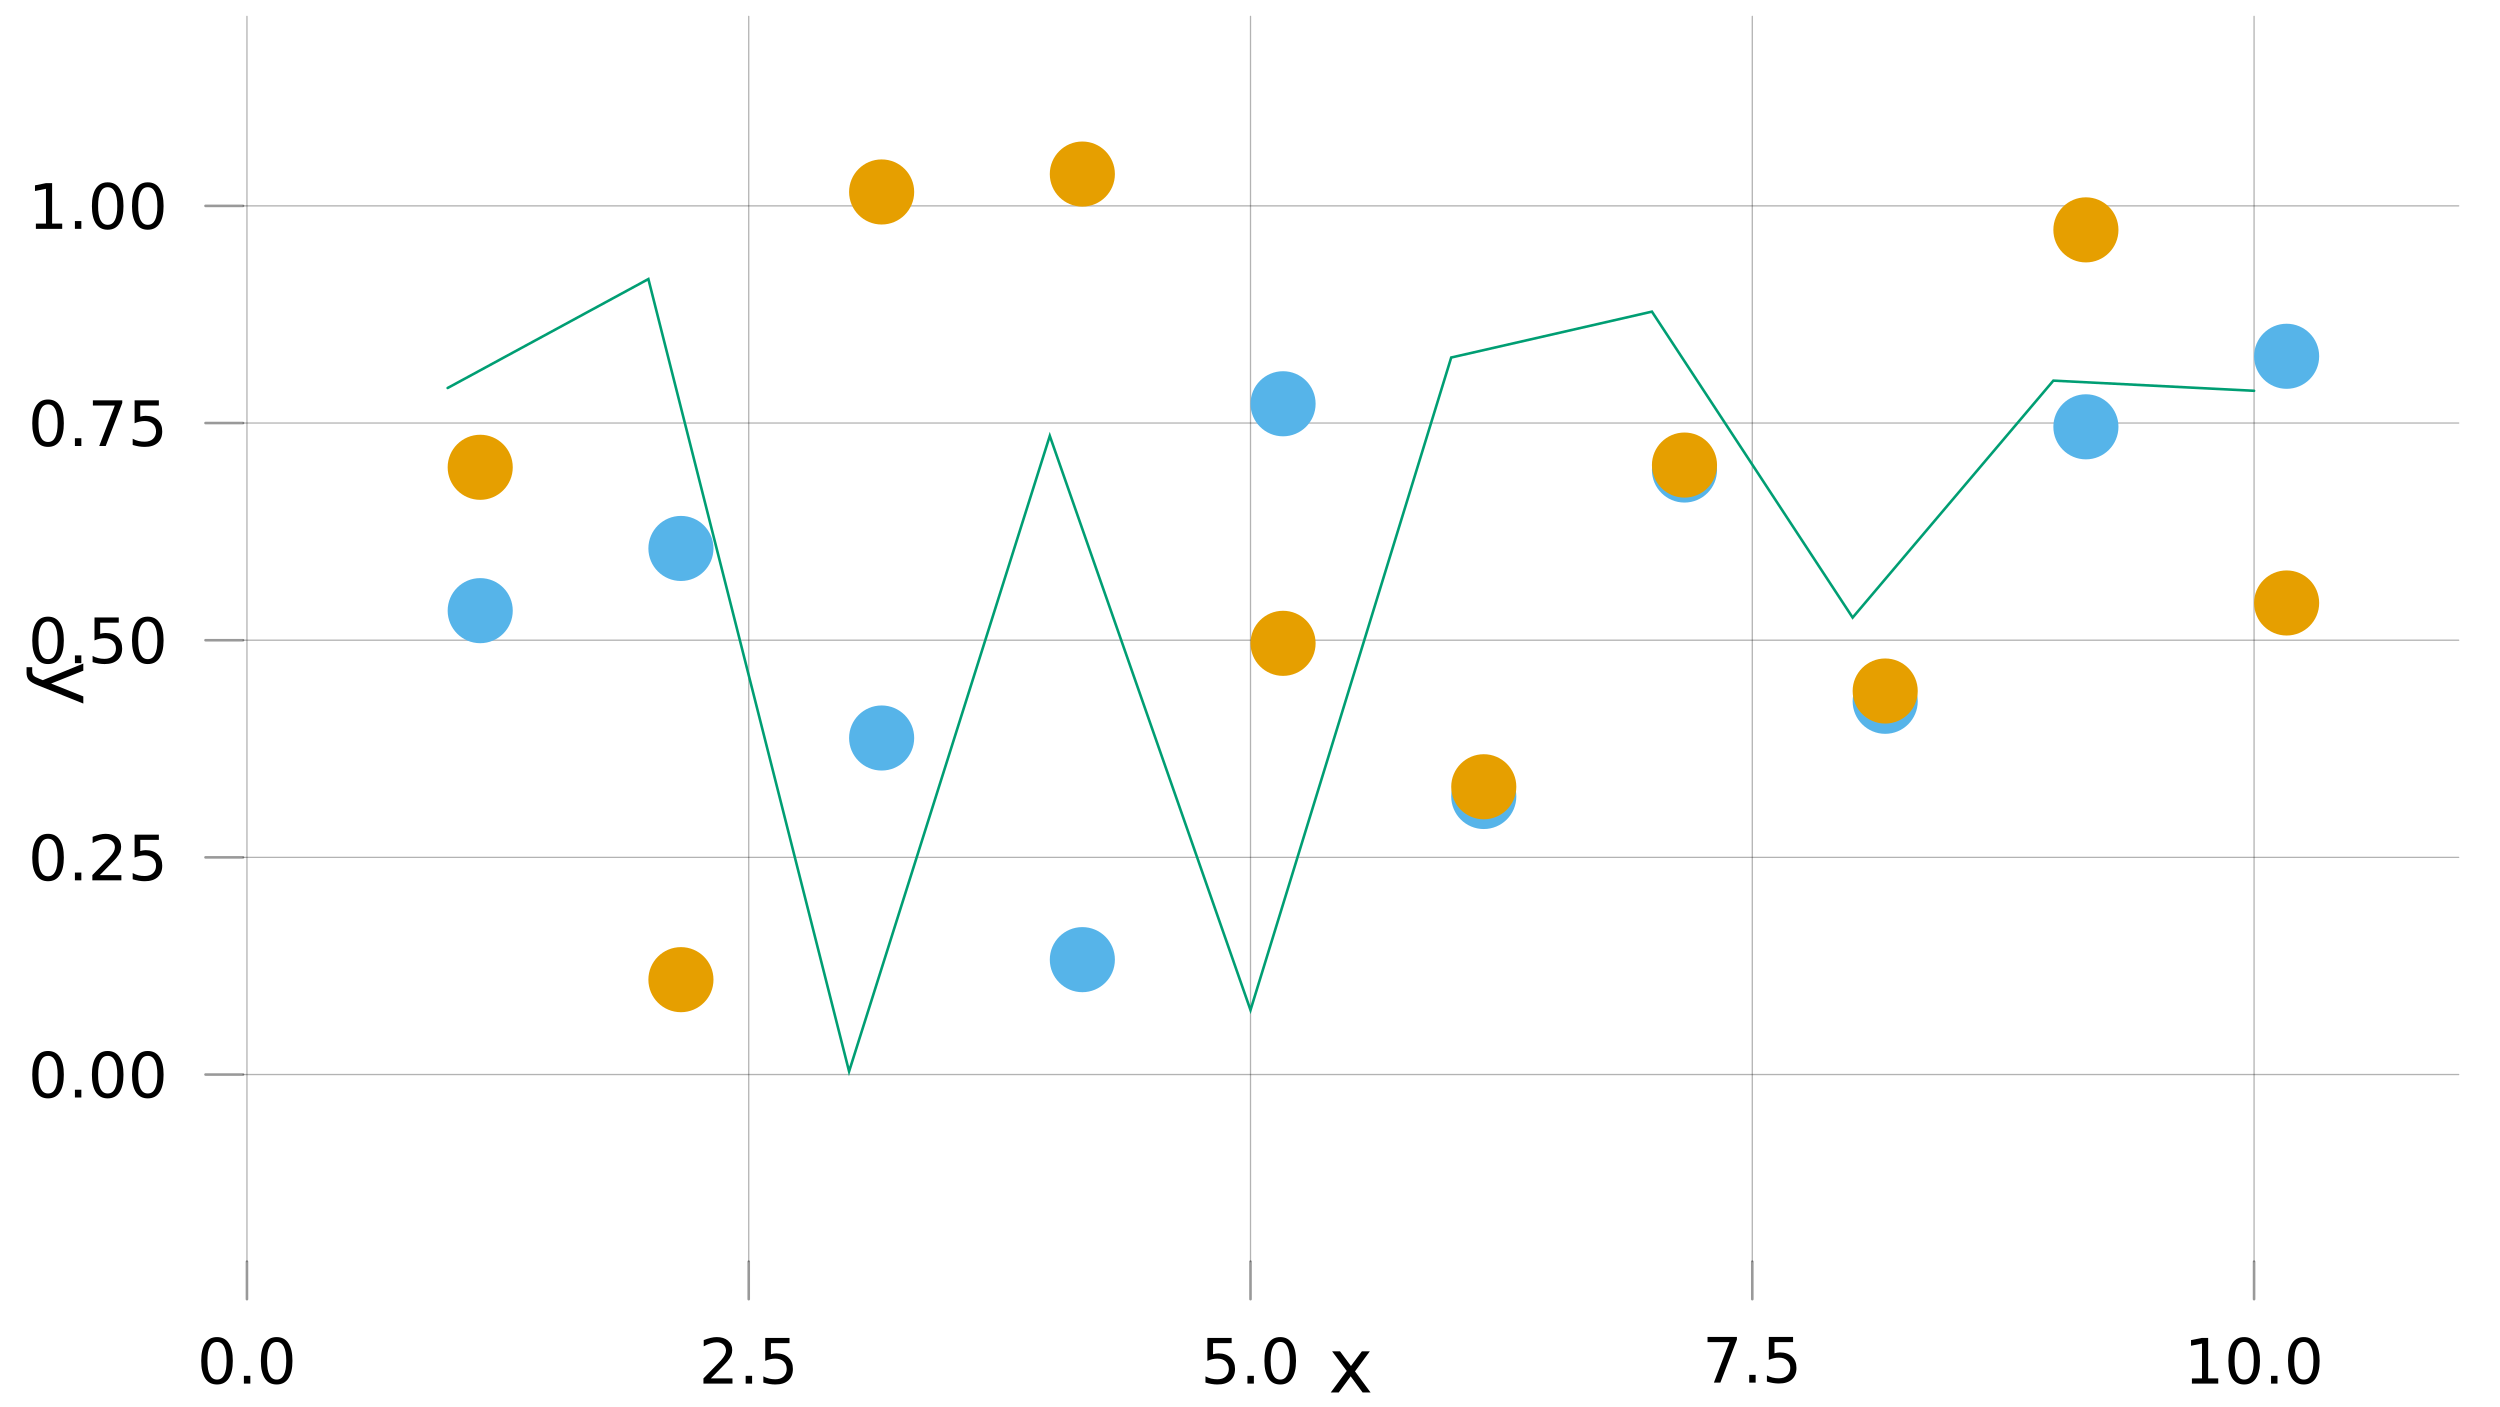
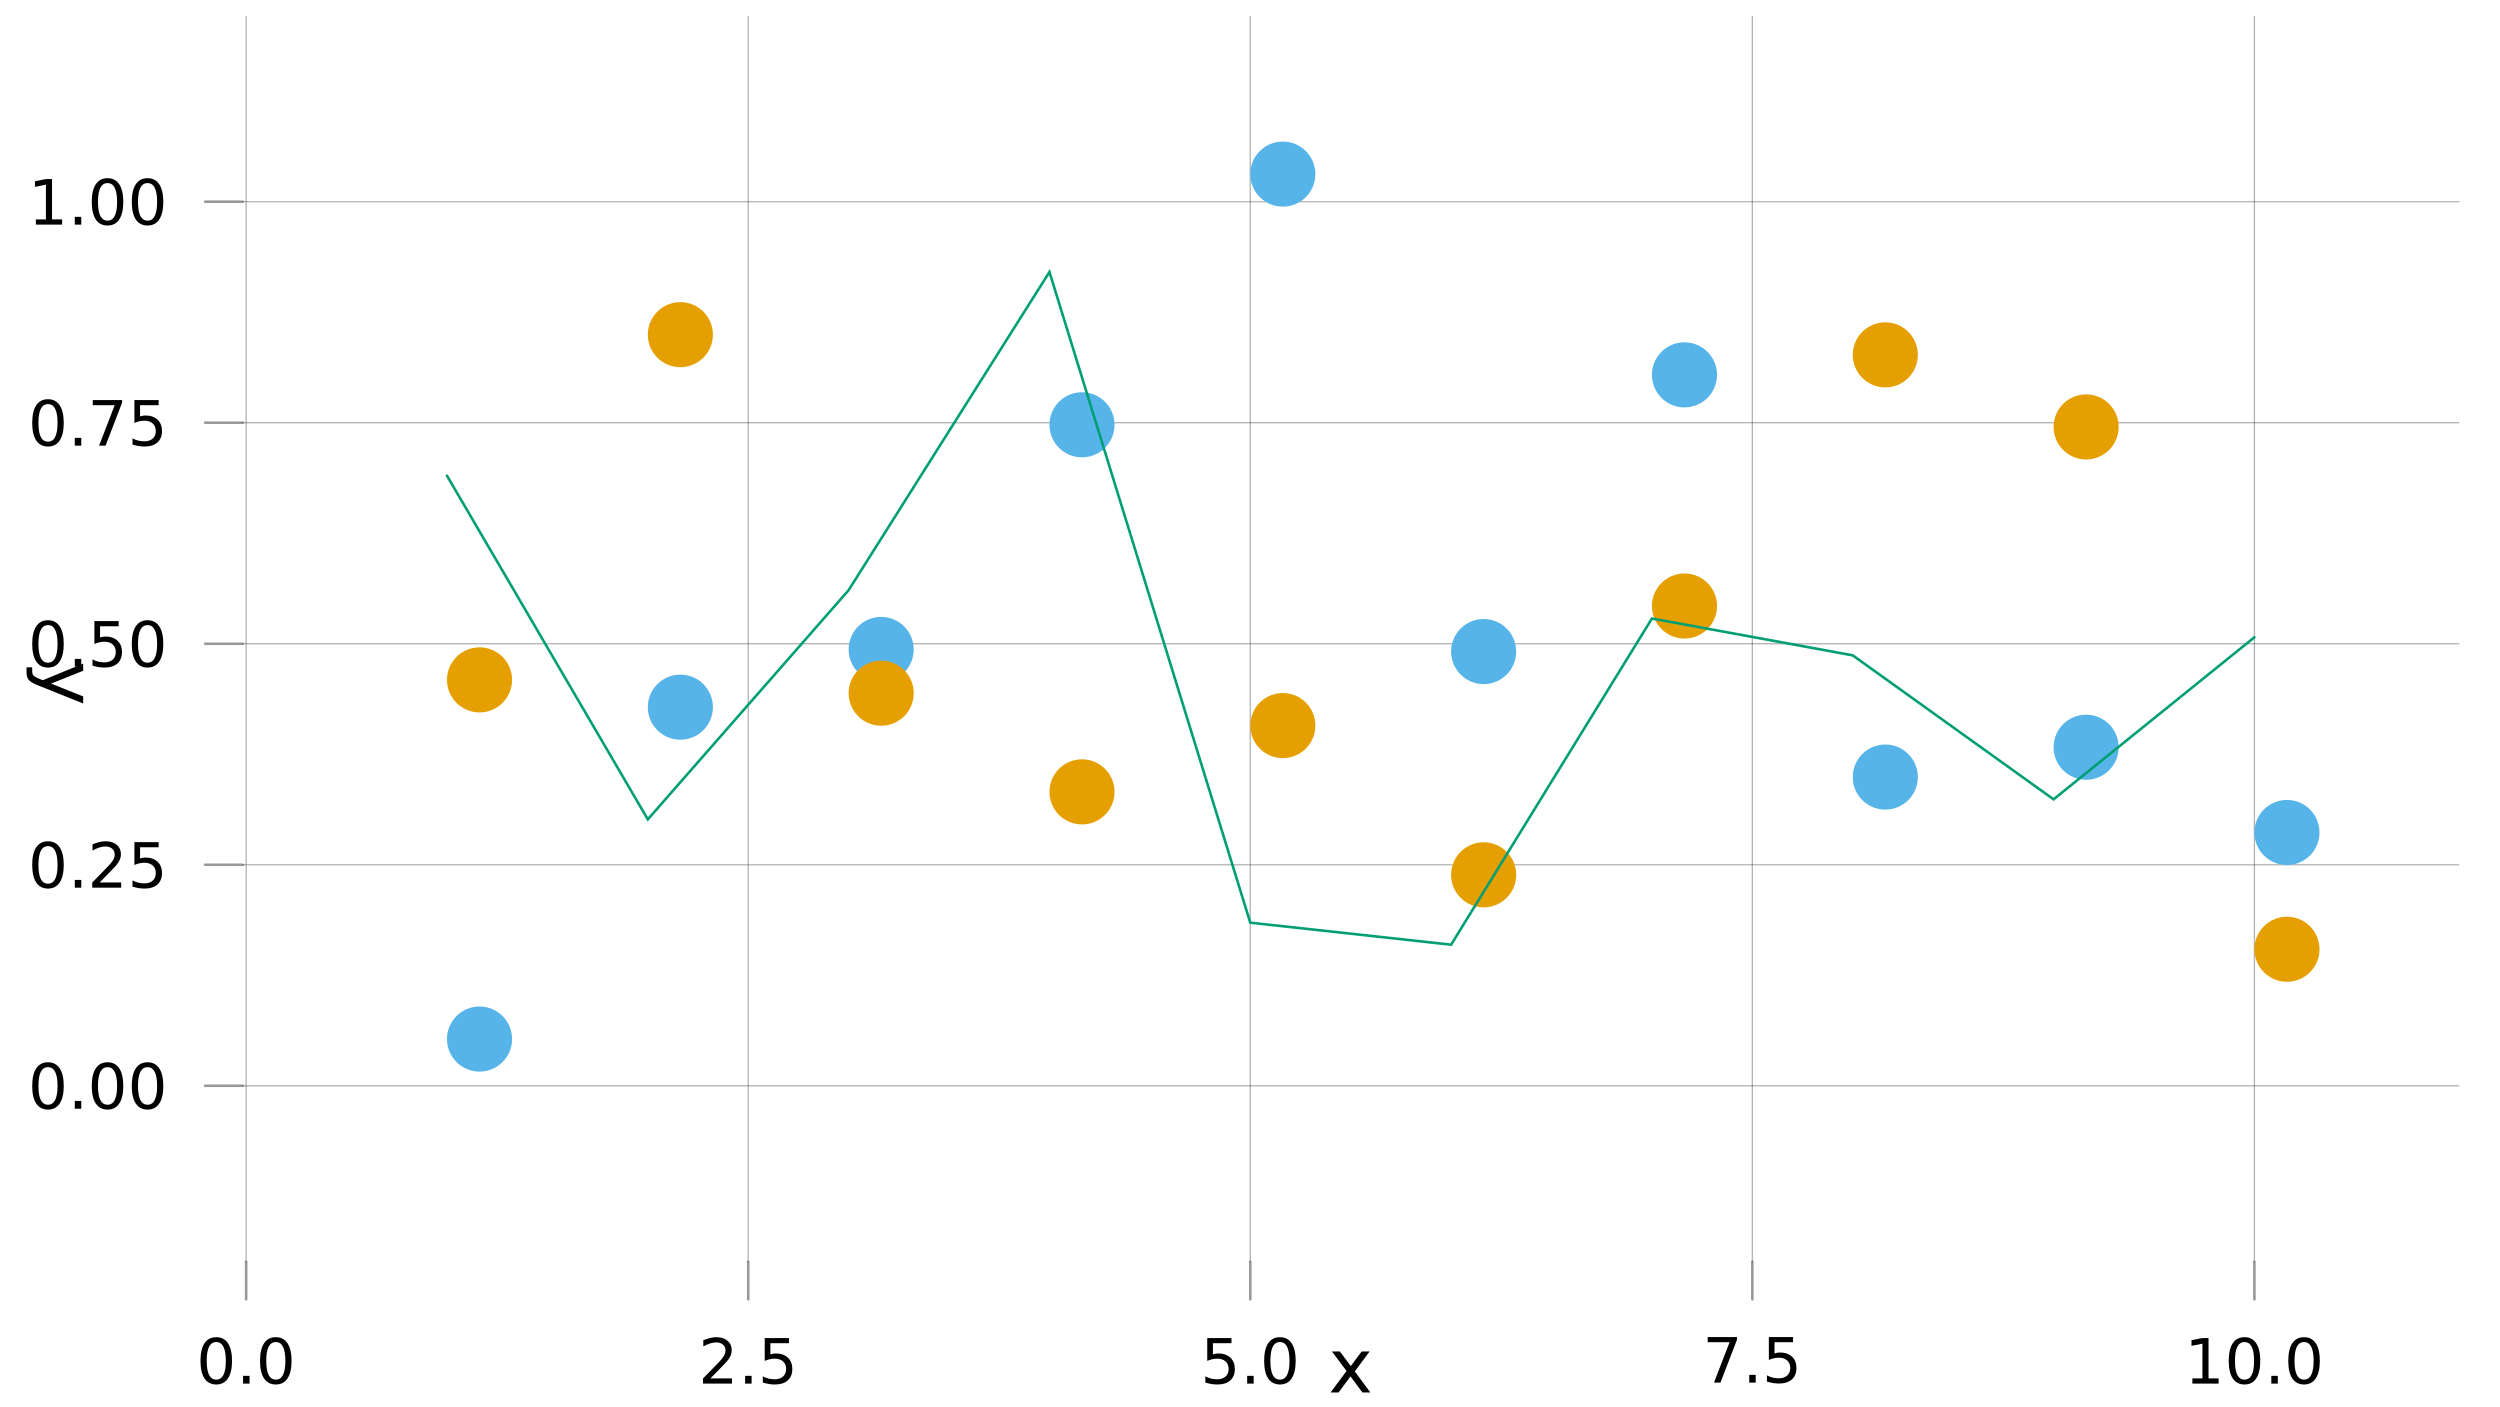
<svg xmlns="http://www.w3.org/2000/svg" xmlns:xlink="http://www.w3.org/1999/xlink" width="960pt" height="540pt" viewBox="0 0 960 540" version="1.1">
  <defs>
    <g>
      <symbol overflow="visible" id="glyph0-0">
-         <path style="stroke:none;" d="M 1.203 4.25 L 1.203 -16.969 L 13.234 -16.969 L 13.234 4.25 Z M 2.547 2.906 L 11.891 2.906 L 11.891 -15.609 L 2.547 -15.609 Z M 2.547 2.906 " />
+         <path style="stroke:none;" d="M 1.203 4.25 L 1.203 -16.938 L 13.203 -16.938 L 13.203 4.25 Z M 2.547 2.906 L 11.859 2.906 L 11.859 -15.578 L 2.547 -15.578 Z M 2.547 2.906 " />
      </symbol>
      <symbol overflow="visible" id="glyph0-1">
-         <path style="stroke:none;" d="M 7.656 -15.984 C 6.426 -15.984 5.504 -15.379 4.891 -14.172 C 4.273 -12.973 3.969 -11.164 3.969 -8.75 C 3.969 -6.344 4.273 -4.539 4.891 -3.344 C 5.504 -2.145 6.426 -1.547 7.656 -1.547 C 8.883 -1.547 9.805 -2.145 10.422 -3.344 C 11.035 -4.539 11.344 -6.344 11.344 -8.75 C 11.344 -11.164 11.035 -12.973 10.422 -14.172 C 9.805 -15.379 8.883 -15.984 7.656 -15.984 Z M 7.656 -17.859 C 9.613 -17.859 11.113 -17.078 12.156 -15.516 C 13.195 -13.961 13.719 -11.707 13.719 -8.75 C 13.719 -5.801 13.195 -3.547 12.156 -1.984 C 11.113 -0.43 9.613 0.344 7.656 0.344 C 5.688 0.344 4.18 -0.43 3.141 -1.984 C 2.109 -3.547 1.594 -5.801 1.594 -8.75 C 1.594 -11.707 2.109 -13.961 3.141 -15.516 C 4.18 -17.078 5.688 -17.859 7.656 -17.859 Z M 7.656 -17.859 " />
+         <path style="stroke:none;" d="M 7.641 -15.953 C 6.41 -15.953 5.488 -15.348 4.875 -14.141 C 4.27 -12.941 3.969 -11.141 3.969 -8.734 C 3.969 -6.336 4.27 -4.535 4.875 -3.328 C 5.488 -2.129 6.41 -1.531 7.641 -1.531 C 8.859 -1.531 9.773 -2.129 10.391 -3.328 C 11.004 -4.535 11.312 -6.336 11.312 -8.734 C 11.312 -11.141 11.004 -12.941 10.391 -14.141 C 9.773 -15.348 8.859 -15.953 7.641 -15.953 Z M 7.641 -17.828 C 9.598 -17.828 11.094 -17.051 12.125 -15.5 C 13.164 -13.945 13.688 -11.691 13.688 -8.734 C 13.688 -5.785 13.164 -3.535 12.125 -1.984 C 11.094 -0.43 9.598 0.344 7.641 0.344 C 5.672 0.344 4.164 -0.43 3.125 -1.984 C 2.094 -3.535 1.578 -5.785 1.578 -8.734 C 1.578 -11.691 2.094 -13.945 3.125 -15.5 C 4.164 -17.051 5.672 -17.828 7.641 -17.828 Z M 7.641 -17.828 " />
      </symbol>
      <symbol overflow="visible" id="glyph0-2">
-         <path style="stroke:none;" d="M 2.578 -2.984 L 5.047 -2.984 L 5.047 0 L 2.578 0 Z M 2.578 -2.984 " />
+         <path style="stroke:none;" d="M 2.562 -2.984 L 5.047 -2.984 L 5.047 0 L 2.562 0 Z M 2.562 -2.984 " />
      </symbol>
      <symbol overflow="visible" id="glyph0-3">
-         <path style="stroke:none;" d="M 4.625 -2 L 12.906 -2 L 12.906 0 L 1.766 0 L 1.766 -2 C 2.66 -2.926 3.883 -4.176 5.438 -5.75 C 7 -7.32 7.977 -8.332 8.375 -8.781 C 9.133 -9.633 9.664 -10.359 9.969 -10.953 C 10.27 -11.547 10.422 -12.129 10.422 -12.703 C 10.422 -13.629 10.094 -14.383 9.438 -14.969 C 8.781 -15.562 7.93 -15.859 6.891 -15.859 C 6.141 -15.859 5.352 -15.727 4.531 -15.469 C 3.707 -15.219 2.82 -14.828 1.875 -14.297 L 1.875 -16.703 C 2.832 -17.078 3.723 -17.363 4.547 -17.562 C 5.379 -17.758 6.145 -17.859 6.844 -17.859 C 8.656 -17.859 10.102 -17.406 11.188 -16.5 C 12.27 -15.594 12.812 -14.379 12.812 -12.859 C 12.812 -12.129 12.676 -11.441 12.406 -10.797 C 12.133 -10.148 11.641 -9.391 10.922 -8.516 C 10.734 -8.285 10.113 -7.629 9.062 -6.547 C 8.008 -5.461 6.531 -3.945 4.625 -2 Z M 4.625 -2 " />
+         <path style="stroke:none;" d="M 4.609 -2 L 12.875 -2 L 12.875 0 L 1.766 0 L 1.766 -2 C 2.66 -2.926 3.883 -4.172 5.438 -5.734 C 6.988 -7.305 7.961 -8.316 8.359 -8.766 C 9.117 -9.617 9.648 -10.336 9.953 -10.922 C 10.254 -11.516 10.406 -12.098 10.406 -12.672 C 10.406 -13.609 10.078 -14.367 9.422 -14.953 C 8.766 -15.535 7.914 -15.828 6.875 -15.828 C 6.125 -15.828 5.336 -15.695 4.516 -15.438 C 3.691 -15.188 2.812 -14.797 1.875 -14.266 L 1.875 -16.656 C 2.832 -17.039 3.723 -17.332 4.547 -17.531 C 5.379 -17.727 6.141 -17.828 6.828 -17.828 C 8.641 -17.828 10.082 -17.375 11.156 -16.469 C 12.238 -15.562 12.781 -14.348 12.781 -12.828 C 12.781 -12.109 12.645 -11.426 12.375 -10.781 C 12.102 -10.133 11.613 -9.375 10.906 -8.5 C 10.707 -8.27 10.082 -7.613 9.031 -6.531 C 7.988 -5.445 6.516 -3.938 4.609 -2 Z M 4.609 -2 " />
      </symbol>
      <symbol overflow="visible" id="glyph0-4">
-         <path style="stroke:none;" d="M 2.594 -17.547 L 11.906 -17.547 L 11.906 -15.547 L 4.766 -15.547 L 4.766 -11.25 C 5.109 -11.363 5.453 -11.445 5.797 -11.5 C 6.148 -11.562 6.5 -11.594 6.844 -11.594 C 8.801 -11.594 10.348 -11.055 11.484 -9.984 C 12.629 -8.91 13.203 -7.457 13.203 -5.625 C 13.203 -3.738 12.613 -2.27 11.438 -1.219 C 10.27 -0.176 8.613 0.344 6.469 0.344 C 5.738 0.344 4.988 0.281 4.219 0.156 C 3.457 0.031 2.672 -0.156 1.859 -0.406 L 1.859 -2.797 C 2.555 -2.41 3.281 -2.125 4.031 -1.938 C 4.789 -1.75 5.586 -1.656 6.422 -1.656 C 7.773 -1.656 8.848 -2.008 9.641 -2.719 C 10.43 -3.438 10.828 -4.406 10.828 -5.625 C 10.828 -6.844 10.43 -7.805 9.641 -8.516 C 8.848 -9.234 7.773 -9.594 6.422 -9.594 C 5.785 -9.594 5.148 -9.52 4.516 -9.375 C 3.891 -9.238 3.25 -9.023 2.594 -8.734 Z M 2.594 -17.547 " />
+         <path style="stroke:none;" d="M 2.594 -17.5 L 11.891 -17.5 L 11.891 -15.516 L 4.766 -15.516 L 4.766 -11.219 C 5.109 -11.332 5.453 -11.422 5.797 -11.484 C 6.141 -11.547 6.484 -11.578 6.828 -11.578 C 8.773 -11.578 10.32 -11.039 11.469 -9.969 C 12.613 -8.895 13.188 -7.441 13.188 -5.609 C 13.188 -3.734 12.598 -2.27 11.422 -1.219 C 10.242 -0.176 8.594 0.344 6.469 0.344 C 5.727 0.344 4.977 0.281 4.219 0.156 C 3.457 0.031 2.672 -0.156 1.859 -0.406 L 1.859 -2.797 C 2.555 -2.41 3.281 -2.125 4.031 -1.938 C 4.781 -1.75 5.578 -1.656 6.422 -1.656 C 7.766 -1.656 8.832 -2.008 9.625 -2.719 C 10.414 -3.426 10.812 -4.391 10.812 -5.609 C 10.812 -6.836 10.414 -7.805 9.625 -8.516 C 8.832 -9.223 7.766 -9.578 6.422 -9.578 C 5.785 -9.578 5.148 -9.504 4.516 -9.359 C 3.891 -9.223 3.25 -9.008 2.594 -8.719 Z M 2.594 -17.5 " />
      </symbol>
      <symbol overflow="visible" id="glyph0-5">
-         <path style="stroke:none;" d="M 1.969 -17.547 L 13.25 -17.547 L 13.25 -16.531 L 6.891 0 L 4.406 0 L 10.391 -15.547 L 1.969 -15.547 Z M 1.969 -17.547 " />
+         <path style="stroke:none;" d="M 1.969 -17.5 L 13.234 -17.5 L 13.234 -16.5 L 6.875 0 L 4.391 0 L 10.375 -15.516 L 1.969 -15.516 Z M 1.969 -17.5 " />
      </symbol>
      <symbol overflow="visible" id="glyph0-6">
-         <path style="stroke:none;" d="M 2.984 -2 L 6.859 -2 L 6.859 -15.375 L 2.641 -14.531 L 2.641 -16.703 L 6.844 -17.547 L 9.219 -17.547 L 9.219 -2 L 13.094 -2 L 13.094 0 L 2.984 0 Z M 2.984 -2 " />
+         <path style="stroke:none;" d="M 2.984 -2 L 6.844 -2 L 6.844 -15.344 L 2.641 -14.5 L 2.641 -16.656 L 6.828 -17.5 L 9.188 -17.5 L 9.188 -2 L 13.062 -2 L 13.062 0 L 2.984 0 Z M 2.984 -2 " />
      </symbol>
      <symbol overflow="visible" id="glyph1-0">
-         <path style="stroke:none;" d="M 1.438 5.109 L 1.438 -20.359 L 15.875 -20.359 L 15.875 5.109 Z M 3.062 3.5 L 14.266 3.5 L 14.266 -18.734 L 3.062 -18.734 Z M 3.062 3.5 " />
+         <path style="stroke:none;" d="M 1.438 5.094 L 1.438 -20.312 L 15.844 -20.312 L 15.844 5.094 Z M 3.047 3.484 L 14.234 3.484 L 14.234 -18.703 L 3.047 -18.703 Z M 3.047 3.484 " />
      </symbol>
      <symbol overflow="visible" id="glyph1-1">
-         <path style="stroke:none;" d="M 15.844 -15.797 L 10.141 -8.109 L 16.141 0 L 13.078 0 L 8.484 -6.203 L 3.891 0 L 0.828 0 L 6.969 -8.266 L 1.359 -15.797 L 4.406 -15.797 L 8.594 -10.172 L 12.781 -15.797 Z M 15.844 -15.797 " />
+         <path style="stroke:none;" d="M 15.812 -15.75 L 10.109 -8.094 L 16.109 0 L 13.062 0 L 8.469 -6.188 L 3.891 0 L 0.828 0 L 6.953 -8.25 L 1.344 -15.75 L 4.406 -15.75 L 8.578 -10.141 L 12.766 -15.75 Z M 15.812 -15.75 " />
      </symbol>
      <symbol overflow="visible" id="glyph2-0">
-         <path style="stroke:none;" d="M -5.109 1.438 L 20.359 1.438 L 20.359 15.875 L -5.109 15.875 Z M -3.5 3.062 L -3.5 14.266 L 18.734 14.266 L 18.734 3.062 Z M -3.5 3.062 " />
+         <path style="stroke:none;" d="M -5.094 1.438 L 20.312 1.438 L 20.312 15.844 L -5.094 15.844 Z M -3.484 3.047 L -3.484 14.234 L 18.703 14.234 L 18.703 3.047 Z M -3.484 3.047 " />
      </symbol>
      <symbol overflow="visible" id="glyph2-1">
-         <path style="stroke:none;" d="M -1.469 9.297 C -3.344 8.555 -4.566 7.836 -5.141 7.141 C -5.711 6.453 -6 5.523 -6 4.359 L -6 2.281 L -3.828 2.281 L -3.828 3.812 C -3.828 4.52 -3.656 5.07 -3.312 5.469 C -2.977 5.863 -2.188 6.301 -0.938 6.781 L 0.25 7.25 L 15.797 0.859 L 15.797 3.609 L 3.438 8.547 L 15.797 13.484 L 15.797 16.234 Z M -1.469 9.297 " />
+         <path style="stroke:none;" d="M -1.469 9.266 C -3.344 8.535 -4.566 7.82 -5.141 7.125 C -5.711 6.438 -6 5.508 -6 4.344 L -6 2.281 L -3.828 2.281 L -3.828 3.797 C -3.828 4.516 -3.656 5.066 -3.312 5.453 C -2.977 5.848 -2.18 6.285 -0.922 6.766 L 0.25 7.234 L 15.75 0.859 L 15.75 3.609 L 3.438 8.531 L 15.75 13.453 L 15.75 16.188 Z M -1.469 9.266 " />
      </symbol>
    </g>
  </defs>
  <g id="surface6">
    <rect x="0" y="0" width="960" height="540" style="fill:rgb(100%,100%,100%);fill-opacity:1;stroke:none;" />
    <g style="fill:rgb(0%,0%,0%);fill-opacity:1;">
-       <use xlink:href="#glyph0-1" x="75.676" y="531.301" />
+       <use xlink:href="#glyph0-1" x="75.406" y="531.305" />
    </g>
    <g style="fill:rgb(0%,0%,0%);fill-opacity:1;">
-       <use xlink:href="#glyph0-2" x="91.074" y="531.301" />
+       <use xlink:href="#glyph0-2" x="90.777" y="531.305" />
    </g>
    <g style="fill:rgb(0%,0%,0%);fill-opacity:1;">
-       <use xlink:href="#glyph0-1" x="98.582" y="531.301" />
+       <use xlink:href="#glyph0-1" x="98.273" y="531.305" />
    </g>
    <g style="fill:rgb(0%,0%,0%);fill-opacity:1;">
-       <use xlink:href="#glyph0-3" x="268.359" y="531.301" />
+       <use xlink:href="#glyph0-3" x="268.199" y="531.305" />
    </g>
    <g style="fill:rgb(0%,0%,0%);fill-opacity:1;">
-       <use xlink:href="#glyph0-2" x="283.758" y="531.301" />
+       <use xlink:href="#glyph0-2" x="283.566" y="531.305" />
    </g>
    <g style="fill:rgb(0%,0%,0%);fill-opacity:1;">
-       <use xlink:href="#glyph0-4" x="291.266" y="531.301" />
+       <use xlink:href="#glyph0-4" x="291.062" y="531.305" />
    </g>
    <g style="fill:rgb(0%,0%,0%);fill-opacity:1;">
-       <use xlink:href="#glyph0-4" x="461.043" y="531.301" />
+       <use xlink:href="#glyph0-4" x="460.988" y="531.305" />
    </g>
    <g style="fill:rgb(0%,0%,0%);fill-opacity:1;">
-       <use xlink:href="#glyph0-2" x="476.438" y="531.301" />
+       <use xlink:href="#glyph0-2" x="476.355" y="531.305" />
    </g>
    <g style="fill:rgb(0%,0%,0%);fill-opacity:1;">
-       <use xlink:href="#glyph0-1" x="483.949" y="531.301" />
+       <use xlink:href="#glyph0-1" x="483.855" y="531.305" />
    </g>
    <g style="fill:rgb(0%,0%,0%);fill-opacity:1;">
-       <use xlink:href="#glyph0-5" x="653.727" y="530.926" />
+       <use xlink:href="#glyph0-5" x="653.777" y="530.93" />
    </g>
    <g style="fill:rgb(0%,0%,0%);fill-opacity:1;">
-       <use xlink:href="#glyph0-2" x="669.121" y="530.926" />
+       <use xlink:href="#glyph0-2" x="669.148" y="530.93" />
    </g>
    <g style="fill:rgb(0%,0%,0%);fill-opacity:1;">
-       <use xlink:href="#glyph0-4" x="676.633" y="530.926" />
+       <use xlink:href="#glyph0-4" x="676.645" y="530.93" />
    </g>
    <g style="fill:rgb(0%,0%,0%);fill-opacity:1;">
-       <use xlink:href="#glyph0-6" x="838.711" y="531.301" />
+       <use xlink:href="#glyph0-6" x="838.887" y="531.305" />
    </g>
    <g style="fill:rgb(0%,0%,0%);fill-opacity:1;">
-       <use xlink:href="#glyph0-1" x="854.109" y="531.301" />
+       <use xlink:href="#glyph0-1" x="854.254" y="531.305" />
    </g>
    <g style="fill:rgb(0%,0%,0%);fill-opacity:1;">
-       <use xlink:href="#glyph0-2" x="869.504" y="531.301" />
+       <use xlink:href="#glyph0-2" x="869.625" y="531.305" />
    </g>
    <g style="fill:rgb(0%,0%,0%);fill-opacity:1;">
-       <use xlink:href="#glyph0-1" x="877.012" y="531.301" />
+       <use xlink:href="#glyph0-1" x="877.121" y="531.305" />
    </g>
    <g style="fill:rgb(0%,0%,0%);fill-opacity:1;">
-       <use xlink:href="#glyph0-1" x="10.793" y="421.438" />
+       <use xlink:href="#glyph0-1" x="10.789" y="425.742" />
    </g>
    <g style="fill:rgb(0%,0%,0%);fill-opacity:1;">
-       <use xlink:href="#glyph0-2" x="26.188" y="421.438" />
+       <use xlink:href="#glyph0-2" x="26.16" y="425.742" />
    </g>
    <g style="fill:rgb(0%,0%,0%);fill-opacity:1;">
-       <use xlink:href="#glyph0-1" x="33.699" y="421.438" />
+       <use xlink:href="#glyph0-1" x="33.656" y="425.742" />
    </g>
    <g style="fill:rgb(0%,0%,0%);fill-opacity:1;">
-       <use xlink:href="#glyph0-1" x="49.094" y="421.438" />
+       <use xlink:href="#glyph0-1" x="49.023" y="425.742" />
    </g>
    <g style="fill:rgb(0%,0%,0%);fill-opacity:1;">
-       <use xlink:href="#glyph0-1" x="10.793" y="338.047" />
+       <use xlink:href="#glyph0-1" x="10.789" y="340.871" />
    </g>
    <g style="fill:rgb(0%,0%,0%);fill-opacity:1;">
-       <use xlink:href="#glyph0-2" x="26.188" y="338.047" />
+       <use xlink:href="#glyph0-2" x="26.16" y="340.871" />
    </g>
    <g style="fill:rgb(0%,0%,0%);fill-opacity:1;">
-       <use xlink:href="#glyph0-3" x="33.699" y="338.047" />
+       <use xlink:href="#glyph0-3" x="33.656" y="340.871" />
    </g>
    <g style="fill:rgb(0%,0%,0%);fill-opacity:1;">
-       <use xlink:href="#glyph0-4" x="49.094" y="338.047" />
+       <use xlink:href="#glyph0-4" x="49.023" y="340.871" />
    </g>
    <g style="fill:rgb(0%,0%,0%);fill-opacity:1;">
-       <use xlink:href="#glyph0-1" x="10.793" y="254.656" />
+       <use xlink:href="#glyph0-1" x="10.789" y="256" />
    </g>
    <g style="fill:rgb(0%,0%,0%);fill-opacity:1;">
-       <use xlink:href="#glyph0-2" x="26.188" y="254.656" />
+       <use xlink:href="#glyph0-2" x="26.16" y="256" />
    </g>
    <g style="fill:rgb(0%,0%,0%);fill-opacity:1;">
-       <use xlink:href="#glyph0-4" x="33.699" y="254.656" />
+       <use xlink:href="#glyph0-4" x="33.656" y="256" />
    </g>
    <g style="fill:rgb(0%,0%,0%);fill-opacity:1;">
-       <use xlink:href="#glyph0-1" x="49.094" y="254.656" />
+       <use xlink:href="#glyph0-1" x="49.023" y="256" />
    </g>
    <g style="fill:rgb(0%,0%,0%);fill-opacity:1;">
-       <use xlink:href="#glyph0-1" x="10.793" y="171.266" />
+       <use xlink:href="#glyph0-1" x="10.789" y="171.125" />
    </g>
    <g style="fill:rgb(0%,0%,0%);fill-opacity:1;">
-       <use xlink:href="#glyph0-2" x="26.188" y="171.266" />
+       <use xlink:href="#glyph0-2" x="26.16" y="171.125" />
    </g>
    <g style="fill:rgb(0%,0%,0%);fill-opacity:1;">
-       <use xlink:href="#glyph0-5" x="33.699" y="171.266" />
+       <use xlink:href="#glyph0-5" x="33.656" y="171.125" />
    </g>
    <g style="fill:rgb(0%,0%,0%);fill-opacity:1;">
-       <use xlink:href="#glyph0-4" x="49.094" y="171.266" />
+       <use xlink:href="#glyph0-4" x="49.023" y="171.125" />
    </g>
    <g style="fill:rgb(0%,0%,0%);fill-opacity:1;">
-       <use xlink:href="#glyph0-6" x="10.793" y="87.875" />
+       <use xlink:href="#glyph0-6" x="10.789" y="86.254" />
    </g>
    <g style="fill:rgb(0%,0%,0%);fill-opacity:1;">
-       <use xlink:href="#glyph0-2" x="26.188" y="87.875" />
+       <use xlink:href="#glyph0-2" x="26.16" y="86.254" />
    </g>
    <g style="fill:rgb(0%,0%,0%);fill-opacity:1;">
-       <use xlink:href="#glyph0-1" x="33.699" y="87.875" />
+       <use xlink:href="#glyph0-1" x="33.656" y="86.254" />
    </g>
    <g style="fill:rgb(0%,0%,0%);fill-opacity:1;">
-       <use xlink:href="#glyph0-1" x="49.094" y="87.875" />
+       <use xlink:href="#glyph0-1" x="49.023" y="86.254" />
    </g>
    <g style="fill:rgb(0%,0%,0%);fill-opacity:1;">
-       <use xlink:href="#glyph1-1" x="510.168" y="534.715" />
+       <use xlink:href="#glyph1-1" x="510.117" y="534.715" />
    </g>
    <g style="fill:rgb(0%,0%,0%);fill-opacity:1;">
-       <use xlink:href="#glyph2-1" x="16.195" y="253.934" />
+       <use xlink:href="#glyph2-1" x="16.188" y="253.965" />
    </g>
-     <path style="fill:none;stroke-width:0.5;stroke-linecap:round;stroke-linejoin:miter;stroke:rgb(0%,0%,0%);stroke-opacity:0.3;stroke-miterlimit:10;" d="M 94.828 484.473 L 94.828 6.285 " />
-     <path style="fill:none;stroke-width:0.5;stroke-linecap:round;stroke-linejoin:miter;stroke:rgb(0%,0%,0%);stroke-opacity:0.3;stroke-miterlimit:10;" d="M 287.512 484.473 L 287.512 6.285 " />
-     <path style="fill:none;stroke-width:0.5;stroke-linecap:round;stroke-linejoin:miter;stroke:rgb(0%,0%,0%);stroke-opacity:0.3;stroke-miterlimit:10;" d="M 480.195 484.473 L 480.195 6.285 " />
-     <path style="fill:none;stroke-width:0.5;stroke-linecap:round;stroke-linejoin:miter;stroke:rgb(0%,0%,0%);stroke-opacity:0.3;stroke-miterlimit:10;" d="M 672.879 484.473 L 672.879 6.285 " />
-     <path style="fill:none;stroke-width:0.5;stroke-linecap:round;stroke-linejoin:miter;stroke:rgb(0%,0%,0%);stroke-opacity:0.3;stroke-miterlimit:10;" d="M 865.562 484.473 L 865.562 6.285 " />
-     <path style="fill:none;stroke-width:0.5;stroke-linecap:round;stroke-linejoin:miter;stroke:rgb(0%,0%,0%);stroke-opacity:0.3;stroke-miterlimit:10;" d="M 93.328 412.621 L 944.133 412.621 " />
-     <path style="fill:none;stroke-width:0.5;stroke-linecap:round;stroke-linejoin:miter;stroke:rgb(0%,0%,0%);stroke-opacity:0.3;stroke-miterlimit:10;" d="M 93.328 329.23 L 944.133 329.23 " />
-     <path style="fill:none;stroke-width:0.5;stroke-linecap:round;stroke-linejoin:miter;stroke:rgb(0%,0%,0%);stroke-opacity:0.3;stroke-miterlimit:10;" d="M 93.328 245.84 L 944.133 245.84 " />
-     <path style="fill:none;stroke-width:0.5;stroke-linecap:round;stroke-linejoin:miter;stroke:rgb(0%,0%,0%);stroke-opacity:0.3;stroke-miterlimit:10;" d="M 93.328 162.449 L 944.133 162.449 " />
-     <path style="fill:none;stroke-width:0.5;stroke-linecap:round;stroke-linejoin:miter;stroke:rgb(0%,0%,0%);stroke-opacity:0.3;stroke-miterlimit:10;" d="M 93.328 79.059 L 944.133 79.059 " />
-     <path style="fill:none;stroke-width:1;stroke-linecap:round;stroke-linejoin:miter;stroke:rgb(0%,0%,0%);stroke-opacity:0.4;stroke-miterlimit:10;" d="M 94.828 498.883 L 94.828 484.473 " />
-     <path style="fill:none;stroke-width:1;stroke-linecap:round;stroke-linejoin:miter;stroke:rgb(0%,0%,0%);stroke-opacity:0.4;stroke-miterlimit:10;" d="M 287.512 498.883 L 287.512 484.473 " />
-     <path style="fill:none;stroke-width:1;stroke-linecap:round;stroke-linejoin:miter;stroke:rgb(0%,0%,0%);stroke-opacity:0.4;stroke-miterlimit:10;" d="M 480.195 498.883 L 480.195 484.473 " />
-     <path style="fill:none;stroke-width:1;stroke-linecap:round;stroke-linejoin:miter;stroke:rgb(0%,0%,0%);stroke-opacity:0.4;stroke-miterlimit:10;" d="M 672.879 498.883 L 672.879 484.473 " />
-     <path style="fill:none;stroke-width:1;stroke-linecap:round;stroke-linejoin:miter;stroke:rgb(0%,0%,0%);stroke-opacity:0.4;stroke-miterlimit:10;" d="M 865.562 498.883 L 865.562 484.473 " />
-     <path style="fill:none;stroke-width:1;stroke-linecap:round;stroke-linejoin:miter;stroke:rgb(0%,0%,0%);stroke-opacity:0.4;stroke-miterlimit:10;" d="M 78.91 412.621 L 93.328 412.621 " />
-     <path style="fill:none;stroke-width:1;stroke-linecap:round;stroke-linejoin:miter;stroke:rgb(0%,0%,0%);stroke-opacity:0.4;stroke-miterlimit:10;" d="M 78.91 329.23 L 93.328 329.23 " />
-     <path style="fill:none;stroke-width:1;stroke-linecap:round;stroke-linejoin:miter;stroke:rgb(0%,0%,0%);stroke-opacity:0.4;stroke-miterlimit:10;" d="M 78.91 245.84 L 93.328 245.84 " />
-     <path style="fill:none;stroke-width:1;stroke-linecap:round;stroke-linejoin:miter;stroke:rgb(0%,0%,0%);stroke-opacity:0.4;stroke-miterlimit:10;" d="M 78.91 162.449 L 93.328 162.449 " />
-     <path style="fill:none;stroke-width:1;stroke-linecap:round;stroke-linejoin:miter;stroke:rgb(0%,0%,0%);stroke-opacity:0.4;stroke-miterlimit:10;" d="M 78.91 79.059 L 93.328 79.059 " />
-     <path style=" stroke:none;fill-rule:nonzero;fill:rgb(33.725%,70.588%,91.373%);fill-opacity:1;" d="M 196.902 234.492 C 196.902 241.395 191.305 246.992 184.402 246.992 C 177.496 246.992 171.902 241.395 171.902 234.492 C 171.902 227.586 177.496 221.992 184.402 221.992 C 191.305 221.992 196.902 227.586 196.902 234.492 " />
-     <path style=" stroke:none;fill-rule:nonzero;fill:rgb(33.725%,70.588%,91.373%);fill-opacity:1;" d="M 273.977 210.605 C 273.977 217.508 268.379 223.105 261.477 223.105 C 254.57 223.105 248.977 217.508 248.977 210.605 C 248.977 203.699 254.57 198.105 261.477 198.105 C 268.379 198.105 273.977 203.699 273.977 210.605 " />
-     <path style=" stroke:none;fill-rule:nonzero;fill:rgb(33.725%,70.588%,91.373%);fill-opacity:1;" d="M 351.047 283.395 C 351.047 290.301 345.453 295.895 338.547 295.895 C 331.645 295.895 326.047 290.301 326.047 283.395 C 326.047 276.492 331.645 270.895 338.547 270.895 C 345.453 270.895 351.047 276.492 351.047 283.395 " />
-     <path style=" stroke:none;fill-rule:nonzero;fill:rgb(33.725%,70.588%,91.373%);fill-opacity:1;" d="M 428.121 368.504 C 428.121 375.406 422.523 381.004 415.621 381.004 C 408.719 381.004 403.121 375.406 403.121 368.504 C 403.121 361.598 408.719 356.004 415.621 356.004 C 422.523 356.004 428.121 361.598 428.121 368.504 " />
-     <path style=" stroke:none;fill-rule:nonzero;fill:rgb(33.725%,70.588%,91.373%);fill-opacity:1;" d="M 505.195 155.047 C 505.195 161.949 499.598 167.547 492.695 167.547 C 485.789 167.547 480.195 161.949 480.195 155.047 C 480.195 148.141 485.789 142.547 492.695 142.547 C 499.598 142.547 505.195 148.141 505.195 155.047 " />
-     <path style=" stroke:none;fill-rule:nonzero;fill:rgb(33.725%,70.588%,91.373%);fill-opacity:1;" d="M 582.266 305.852 C 582.266 312.758 576.672 318.352 569.766 318.352 C 562.863 318.352 557.266 312.758 557.266 305.852 C 557.266 298.949 562.863 293.352 569.766 293.352 C 576.672 293.352 582.266 298.949 582.266 305.852 " />
-     <path style=" stroke:none;fill-rule:nonzero;fill:rgb(33.725%,70.588%,91.373%);fill-opacity:1;" d="M 659.34 180.488 C 659.34 187.391 653.746 192.988 646.84 192.988 C 639.938 192.988 634.34 187.391 634.34 180.488 C 634.34 173.582 639.938 167.988 646.84 167.988 C 653.746 167.988 659.34 173.582 659.34 180.488 " />
-     <path style=" stroke:none;fill-rule:nonzero;fill:rgb(33.725%,70.588%,91.373%);fill-opacity:1;" d="M 736.414 269.293 C 736.414 276.195 730.816 281.793 723.914 281.793 C 717.012 281.793 711.414 276.195 711.414 269.293 C 711.414 262.391 717.012 256.793 723.914 256.793 C 730.816 256.793 736.414 262.391 736.414 269.293 " />
-     <path style=" stroke:none;fill-rule:nonzero;fill:rgb(33.725%,70.588%,91.373%);fill-opacity:1;" d="M 813.488 163.898 C 813.488 170.801 807.891 176.398 800.988 176.398 C 794.082 176.398 788.488 170.801 788.488 163.898 C 788.488 156.996 794.082 151.398 800.988 151.398 C 807.891 151.398 813.488 156.996 813.488 163.898 " />
-     <path style=" stroke:none;fill-rule:nonzero;fill:rgb(33.725%,70.588%,91.373%);fill-opacity:1;" d="M 890.562 136.812 C 890.562 143.715 884.965 149.312 878.062 149.312 C 871.156 149.312 865.562 143.715 865.562 136.812 C 865.562 129.91 871.156 124.312 878.062 124.312 C 884.965 124.312 890.562 129.91 890.562 136.812 " />
-     <path style=" stroke:none;fill-rule:nonzero;fill:rgb(90.196%,62.353%,0%);fill-opacity:1;" d="M 196.902 179.441 C 196.902 186.344 191.305 191.941 184.402 191.941 C 177.496 191.941 171.902 186.344 171.902 179.441 C 171.902 172.539 177.496 166.941 184.402 166.941 C 191.305 166.941 196.902 172.539 196.902 179.441 " />
-     <path style=" stroke:none;fill-rule:nonzero;fill:rgb(90.196%,62.353%,0%);fill-opacity:1;" d="M 273.977 376.191 C 273.977 383.094 268.379 388.691 261.477 388.691 C 254.57 388.691 248.977 383.094 248.977 376.191 C 248.977 369.285 254.57 363.691 261.477 363.691 C 268.379 363.691 273.977 369.285 273.977 376.191 " />
-     <path style=" stroke:none;fill-rule:nonzero;fill:rgb(90.196%,62.353%,0%);fill-opacity:1;" d="M 351.047 73.715 C 351.047 80.621 345.453 86.215 338.547 86.215 C 331.645 86.215 326.047 80.621 326.047 73.715 C 326.047 66.812 331.645 61.215 338.547 61.215 C 345.453 61.215 351.047 66.812 351.047 73.715 " />
-     <path style=" stroke:none;fill-rule:nonzero;fill:rgb(90.196%,62.353%,0%);fill-opacity:1;" d="M 428.121 66.84 C 428.121 73.746 422.523 79.34 415.621 79.34 C 408.719 79.34 403.121 73.746 403.121 66.84 C 403.121 59.938 408.719 54.34 415.621 54.34 C 422.523 54.34 428.121 59.938 428.121 66.84 " />
-     <path style=" stroke:none;fill-rule:nonzero;fill:rgb(90.196%,62.353%,0%);fill-opacity:1;" d="M 505.195 247.039 C 505.195 253.945 499.598 259.539 492.695 259.539 C 485.789 259.539 480.195 253.945 480.195 247.039 C 480.195 240.137 485.789 234.539 492.695 234.539 C 499.598 234.539 505.195 240.137 505.195 247.039 " />
-     <path style=" stroke:none;fill-rule:nonzero;fill:rgb(90.196%,62.353%,0%);fill-opacity:1;" d="M 582.266 302.117 C 582.266 309.02 576.672 314.617 569.766 314.617 C 562.863 314.617 557.266 309.02 557.266 302.117 C 557.266 295.211 562.863 289.617 569.766 289.617 C 576.672 289.617 582.266 295.211 582.266 302.117 " />
-     <path style=" stroke:none;fill-rule:nonzero;fill:rgb(90.196%,62.353%,0%);fill-opacity:1;" d="M 659.34 178.586 C 659.34 185.488 653.746 191.086 646.84 191.086 C 639.938 191.086 634.34 185.488 634.34 178.586 C 634.34 171.684 639.938 166.086 646.84 166.086 C 653.746 166.086 659.34 171.684 659.34 178.586 " />
-     <path style=" stroke:none;fill-rule:nonzero;fill:rgb(90.196%,62.353%,0%);fill-opacity:1;" d="M 736.414 265.352 C 736.414 272.254 730.816 277.852 723.914 277.852 C 717.012 277.852 711.414 272.254 711.414 265.352 C 711.414 258.449 717.012 252.852 723.914 252.852 C 730.816 252.852 736.414 258.449 736.414 265.352 " />
-     <path style=" stroke:none;fill-rule:nonzero;fill:rgb(90.196%,62.353%,0%);fill-opacity:1;" d="M 813.488 88.273 C 813.488 95.18 807.891 100.773 800.988 100.773 C 794.082 100.773 788.488 95.18 788.488 88.273 C 788.488 81.371 794.082 75.773 800.988 75.773 C 807.891 75.773 813.488 81.371 813.488 88.273 " />
-     <path style=" stroke:none;fill-rule:nonzero;fill:rgb(90.196%,62.353%,0%);fill-opacity:1;" d="M 890.562 231.543 C 890.562 238.445 884.965 244.043 878.062 244.043 C 871.156 244.043 865.562 238.445 865.562 231.543 C 865.562 224.641 871.156 219.043 878.062 219.043 C 884.965 219.043 890.562 224.641 890.562 231.543 " />
-     <path style="fill:none;stroke-width:1;stroke-linecap:round;stroke-linejoin:miter;stroke:rgb(0%,61.961%,45.098%);stroke-opacity:1;stroke-miterlimit:10;" d="M 171.902 148.988 L 248.977 107.156 L 326.047 411.418 L 403.121 167.379 L 480.195 387.867 L 557.266 137.285 L 634.34 119.668 L 711.414 237.148 L 788.488 146.164 L 865.562 150.062 " />
+     <path style="fill:none;stroke-width:0.5;stroke-linecap:round;stroke-linejoin:miter;stroke:rgb(0%,0%,0%);stroke-opacity:0.3;stroke-miterlimit:10;" d="M 94.523 484.562 L 94.523 6.285 " />
+     <path style="fill:none;stroke-width:0.5;stroke-linecap:round;stroke-linejoin:miter;stroke:rgb(0%,0%,0%);stroke-opacity:0.3;stroke-miterlimit:10;" d="M 287.316 484.562 L 287.316 6.285 " />
+     <path style="fill:none;stroke-width:0.5;stroke-linecap:round;stroke-linejoin:miter;stroke:rgb(0%,0%,0%);stroke-opacity:0.3;stroke-miterlimit:10;" d="M 480.105 484.562 L 480.105 6.285 " />
+     <path style="fill:none;stroke-width:0.5;stroke-linecap:round;stroke-linejoin:miter;stroke:rgb(0%,0%,0%);stroke-opacity:0.3;stroke-miterlimit:10;" d="M 672.898 484.562 L 672.898 6.285 " />
+     <path style="fill:none;stroke-width:0.5;stroke-linecap:round;stroke-linejoin:miter;stroke:rgb(0%,0%,0%);stroke-opacity:0.3;stroke-miterlimit:10;" d="M 865.688 484.562 L 865.688 6.285 " />
+     <path style="fill:none;stroke-width:0.5;stroke-linecap:round;stroke-linejoin:miter;stroke:rgb(0%,0%,0%);stroke-opacity:0.3;stroke-miterlimit:10;" d="M 93.184 416.941 L 944.145 416.941 " />
+     <path style="fill:none;stroke-width:0.5;stroke-linecap:round;stroke-linejoin:miter;stroke:rgb(0%,0%,0%);stroke-opacity:0.3;stroke-miterlimit:10;" d="M 93.184 332.07 L 944.145 332.07 " />
+     <path style="fill:none;stroke-width:0.5;stroke-linecap:round;stroke-linejoin:miter;stroke:rgb(0%,0%,0%);stroke-opacity:0.3;stroke-miterlimit:10;" d="M 93.184 247.195 L 944.145 247.195 " />
+     <path style="fill:none;stroke-width:0.5;stroke-linecap:round;stroke-linejoin:miter;stroke:rgb(0%,0%,0%);stroke-opacity:0.3;stroke-miterlimit:10;" d="M 93.184 162.324 L 944.145 162.324 " />
+     <path style="fill:none;stroke-width:0.5;stroke-linecap:round;stroke-linejoin:miter;stroke:rgb(0%,0%,0%);stroke-opacity:0.3;stroke-miterlimit:10;" d="M 93.184 77.453 L 944.145 77.453 " />
+     <path style="fill:none;stroke-width:1;stroke-linecap:round;stroke-linejoin:miter;stroke:rgb(0%,0%,0%);stroke-opacity:0.4;stroke-miterlimit:10;" d="M 94.523 498.945 L 94.523 484.562 " />
+     <path style="fill:none;stroke-width:1;stroke-linecap:round;stroke-linejoin:miter;stroke:rgb(0%,0%,0%);stroke-opacity:0.4;stroke-miterlimit:10;" d="M 287.316 498.945 L 287.316 484.562 " />
+     <path style="fill:none;stroke-width:1;stroke-linecap:round;stroke-linejoin:miter;stroke:rgb(0%,0%,0%);stroke-opacity:0.4;stroke-miterlimit:10;" d="M 480.105 498.945 L 480.105 484.562 " />
+     <path style="fill:none;stroke-width:1;stroke-linecap:round;stroke-linejoin:miter;stroke:rgb(0%,0%,0%);stroke-opacity:0.4;stroke-miterlimit:10;" d="M 672.898 498.945 L 672.898 484.562 " />
+     <path style="fill:none;stroke-width:1;stroke-linecap:round;stroke-linejoin:miter;stroke:rgb(0%,0%,0%);stroke-opacity:0.4;stroke-miterlimit:10;" d="M 865.688 498.945 L 865.688 484.562 " />
+     <path style="fill:none;stroke-width:1;stroke-linecap:round;stroke-linejoin:miter;stroke:rgb(0%,0%,0%);stroke-opacity:0.4;stroke-miterlimit:10;" d="M 78.789 416.941 L 93.184 416.941 " />
+     <path style="fill:none;stroke-width:1;stroke-linecap:round;stroke-linejoin:miter;stroke:rgb(0%,0%,0%);stroke-opacity:0.4;stroke-miterlimit:10;" d="M 78.789 332.07 L 93.184 332.07 " />
+     <path style="fill:none;stroke-width:1;stroke-linecap:round;stroke-linejoin:miter;stroke:rgb(0%,0%,0%);stroke-opacity:0.4;stroke-miterlimit:10;" d="M 78.789 247.195 L 93.184 247.195 " />
+     <path style="fill:none;stroke-width:1;stroke-linecap:round;stroke-linejoin:miter;stroke:rgb(0%,0%,0%);stroke-opacity:0.4;stroke-miterlimit:10;" d="M 78.789 162.324 L 93.184 162.324 " />
+     <path style="fill:none;stroke-width:1;stroke-linecap:round;stroke-linejoin:miter;stroke:rgb(0%,0%,0%);stroke-opacity:0.4;stroke-miterlimit:10;" d="M 78.789 77.453 L 93.184 77.453 " />
+     <path style=" stroke:none;fill-rule:nonzero;fill:rgb(33.725%,70.588%,91.373%);fill-opacity:1;" d="M 196.641 398.992 C 196.641 405.895 191.043 411.492 184.141 411.492 C 177.238 411.492 171.641 405.895 171.641 398.992 C 171.641 392.09 177.238 386.492 184.141 386.492 C 191.043 386.492 196.641 392.09 196.641 398.992 " />
+     <path style=" stroke:none;fill-rule:nonzero;fill:rgb(33.725%,70.588%,91.373%);fill-opacity:1;" d="M 273.758 271.551 C 273.758 278.457 268.16 284.051 261.258 284.051 C 254.352 284.051 248.758 278.457 248.758 271.551 C 248.758 264.648 254.352 259.051 261.258 259.051 C 268.16 259.051 273.758 264.648 273.758 271.551 " />
+     <path style=" stroke:none;fill-rule:nonzero;fill:rgb(33.725%,70.588%,91.373%);fill-opacity:1;" d="M 350.871 249.391 C 350.871 256.293 345.277 261.891 338.371 261.891 C 331.469 261.891 325.871 256.293 325.871 249.391 C 325.871 242.484 331.469 236.891 338.371 236.891 C 345.277 236.891 350.871 242.484 350.871 249.391 " />
+     <path style=" stroke:none;fill-rule:nonzero;fill:rgb(33.725%,70.588%,91.373%);fill-opacity:1;" d="M 427.988 163.121 C 427.988 170.023 422.395 175.621 415.488 175.621 C 408.586 175.621 402.988 170.023 402.988 163.121 C 402.988 156.215 408.586 150.621 415.488 150.621 C 422.395 150.621 427.988 156.215 427.988 163.121 " />
+     <path style=" stroke:none;fill-rule:nonzero;fill:rgb(33.725%,70.588%,91.373%);fill-opacity:1;" d="M 505.105 66.855 C 505.105 73.758 499.508 79.355 492.605 79.355 C 485.703 79.355 480.105 73.758 480.105 66.855 C 480.105 59.949 485.703 54.355 492.605 54.355 C 499.508 54.355 505.105 59.949 505.105 66.855 " />
+     <path style=" stroke:none;fill-rule:nonzero;fill:rgb(33.725%,70.588%,91.373%);fill-opacity:1;" d="M 582.223 250.199 C 582.223 257.102 576.625 262.699 569.723 262.699 C 562.82 262.699 557.223 257.102 557.223 250.199 C 557.223 243.297 562.82 237.699 569.723 237.699 C 576.625 237.699 582.223 243.297 582.223 250.199 " />
+     <path style=" stroke:none;fill-rule:nonzero;fill:rgb(33.725%,70.588%,91.373%);fill-opacity:1;" d="M 659.34 143.945 C 659.34 150.852 653.742 156.445 646.84 156.445 C 639.934 156.445 634.34 150.852 634.34 143.945 C 634.34 137.043 639.934 131.445 646.84 131.445 C 653.742 131.445 659.34 137.043 659.34 143.945 " />
+     <path style=" stroke:none;fill-rule:nonzero;fill:rgb(33.725%,70.588%,91.373%);fill-opacity:1;" d="M 736.453 298.395 C 736.453 305.301 730.859 310.895 723.953 310.895 C 717.051 310.895 711.453 305.301 711.453 298.395 C 711.453 291.492 717.051 285.895 723.953 285.895 C 730.859 285.895 736.453 291.492 736.453 298.395 " />
+     <path style=" stroke:none;fill-rule:nonzero;fill:rgb(33.725%,70.588%,91.373%);fill-opacity:1;" d="M 813.57 286.938 C 813.57 293.84 807.973 299.438 801.07 299.438 C 794.168 299.438 788.57 293.84 788.57 286.938 C 788.57 280.031 794.168 274.438 801.07 274.438 C 807.973 274.438 813.57 280.031 813.57 286.938 " />
+     <path style=" stroke:none;fill-rule:nonzero;fill:rgb(33.725%,70.588%,91.373%);fill-opacity:1;" d="M 890.688 319.676 C 890.688 326.582 885.09 332.176 878.188 332.176 C 871.285 332.176 865.688 326.582 865.688 319.676 C 865.688 312.773 871.285 307.176 878.188 307.176 C 885.09 307.176 890.688 312.773 890.688 319.676 " />
+     <path style=" stroke:none;fill-rule:nonzero;fill:rgb(90.196%,62.353%,0%);fill-opacity:1;" d="M 196.641 261.074 C 196.641 267.977 191.043 273.574 184.141 273.574 C 177.238 273.574 171.641 267.977 171.641 261.074 C 171.641 254.172 177.238 248.574 184.141 248.574 C 191.043 248.574 196.641 254.172 196.641 261.074 " />
+     <path style=" stroke:none;fill-rule:nonzero;fill:rgb(90.196%,62.353%,0%);fill-opacity:1;" d="M 273.758 128.508 C 273.758 135.41 268.16 141.008 261.258 141.008 C 254.352 141.008 248.758 135.41 248.758 128.508 C 248.758 121.602 254.352 116.008 261.258 116.008 C 268.16 116.008 273.758 121.602 273.758 128.508 " />
+     <path style=" stroke:none;fill-rule:nonzero;fill:rgb(90.196%,62.353%,0%);fill-opacity:1;" d="M 350.871 266.184 C 350.871 273.086 345.277 278.684 338.371 278.684 C 331.469 278.684 325.871 273.086 325.871 266.184 C 325.871 259.281 331.469 253.684 338.371 253.684 C 345.277 253.684 350.871 259.281 350.871 266.184 " />
+     <path style=" stroke:none;fill-rule:nonzero;fill:rgb(90.196%,62.353%,0%);fill-opacity:1;" d="M 427.988 304.074 C 427.988 310.977 422.395 316.574 415.488 316.574 C 408.586 316.574 402.988 310.977 402.988 304.074 C 402.988 297.168 408.586 291.574 415.488 291.574 C 422.395 291.574 427.988 297.168 427.988 304.074 " />
+     <path style=" stroke:none;fill-rule:nonzero;fill:rgb(90.196%,62.353%,0%);fill-opacity:1;" d="M 505.105 278.621 C 505.105 285.523 499.508 291.121 492.605 291.121 C 485.703 291.121 480.105 285.523 480.105 278.621 C 480.105 271.715 485.703 266.121 492.605 266.121 C 499.508 266.121 505.105 271.715 505.105 278.621 " />
+     <path style=" stroke:none;fill-rule:nonzero;fill:rgb(90.196%,62.353%,0%);fill-opacity:1;" d="M 582.223 335.934 C 582.223 342.836 576.625 348.434 569.723 348.434 C 562.82 348.434 557.223 342.836 557.223 335.934 C 557.223 329.027 562.82 323.434 569.723 323.434 C 576.625 323.434 582.223 329.027 582.223 335.934 " />
+     <path style=" stroke:none;fill-rule:nonzero;fill:rgb(90.196%,62.353%,0%);fill-opacity:1;" d="M 659.34 232.707 C 659.34 239.609 653.742 245.207 646.84 245.207 C 639.934 245.207 634.34 239.609 634.34 232.707 C 634.34 225.805 639.934 220.207 646.84 220.207 C 653.742 220.207 659.34 225.805 659.34 232.707 " />
+     <path style=" stroke:none;fill-rule:nonzero;fill:rgb(90.196%,62.353%,0%);fill-opacity:1;" d="M 736.453 136.266 C 736.453 143.168 730.859 148.766 723.953 148.766 C 717.051 148.766 711.453 143.168 711.453 136.266 C 711.453 129.359 717.051 123.766 723.953 123.766 C 730.859 123.766 736.453 129.359 736.453 136.266 " />
+     <path style=" stroke:none;fill-rule:nonzero;fill:rgb(90.196%,62.353%,0%);fill-opacity:1;" d="M 813.57 163.941 C 813.57 170.844 807.973 176.441 801.07 176.441 C 794.168 176.441 788.57 170.844 788.57 163.941 C 788.57 157.035 794.168 151.441 801.07 151.441 C 807.973 151.441 813.57 157.035 813.57 163.941 " />
+     <path style=" stroke:none;fill-rule:nonzero;fill:rgb(90.196%,62.353%,0%);fill-opacity:1;" d="M 890.688 364.516 C 890.688 371.418 885.09 377.016 878.188 377.016 C 871.285 377.016 865.688 371.418 865.688 364.516 C 865.688 357.609 871.285 352.016 878.188 352.016 C 885.09 352.016 890.688 357.609 890.688 364.516 " />
+     <path style="fill:none;stroke-width:1;stroke-linecap:round;stroke-linejoin:miter;stroke:rgb(0%,61.961%,45.098%);stroke-opacity:1;stroke-miterlimit:10;" d="M 171.641 182.668 L 248.758 314.645 L 325.871 226.621 L 402.988 104.441 L 480.105 354.312 L 557.223 362.766 L 634.34 237.512 L 711.453 251.664 L 788.57 306.945 L 865.688 244.723 " />
  </g>
</svg>
